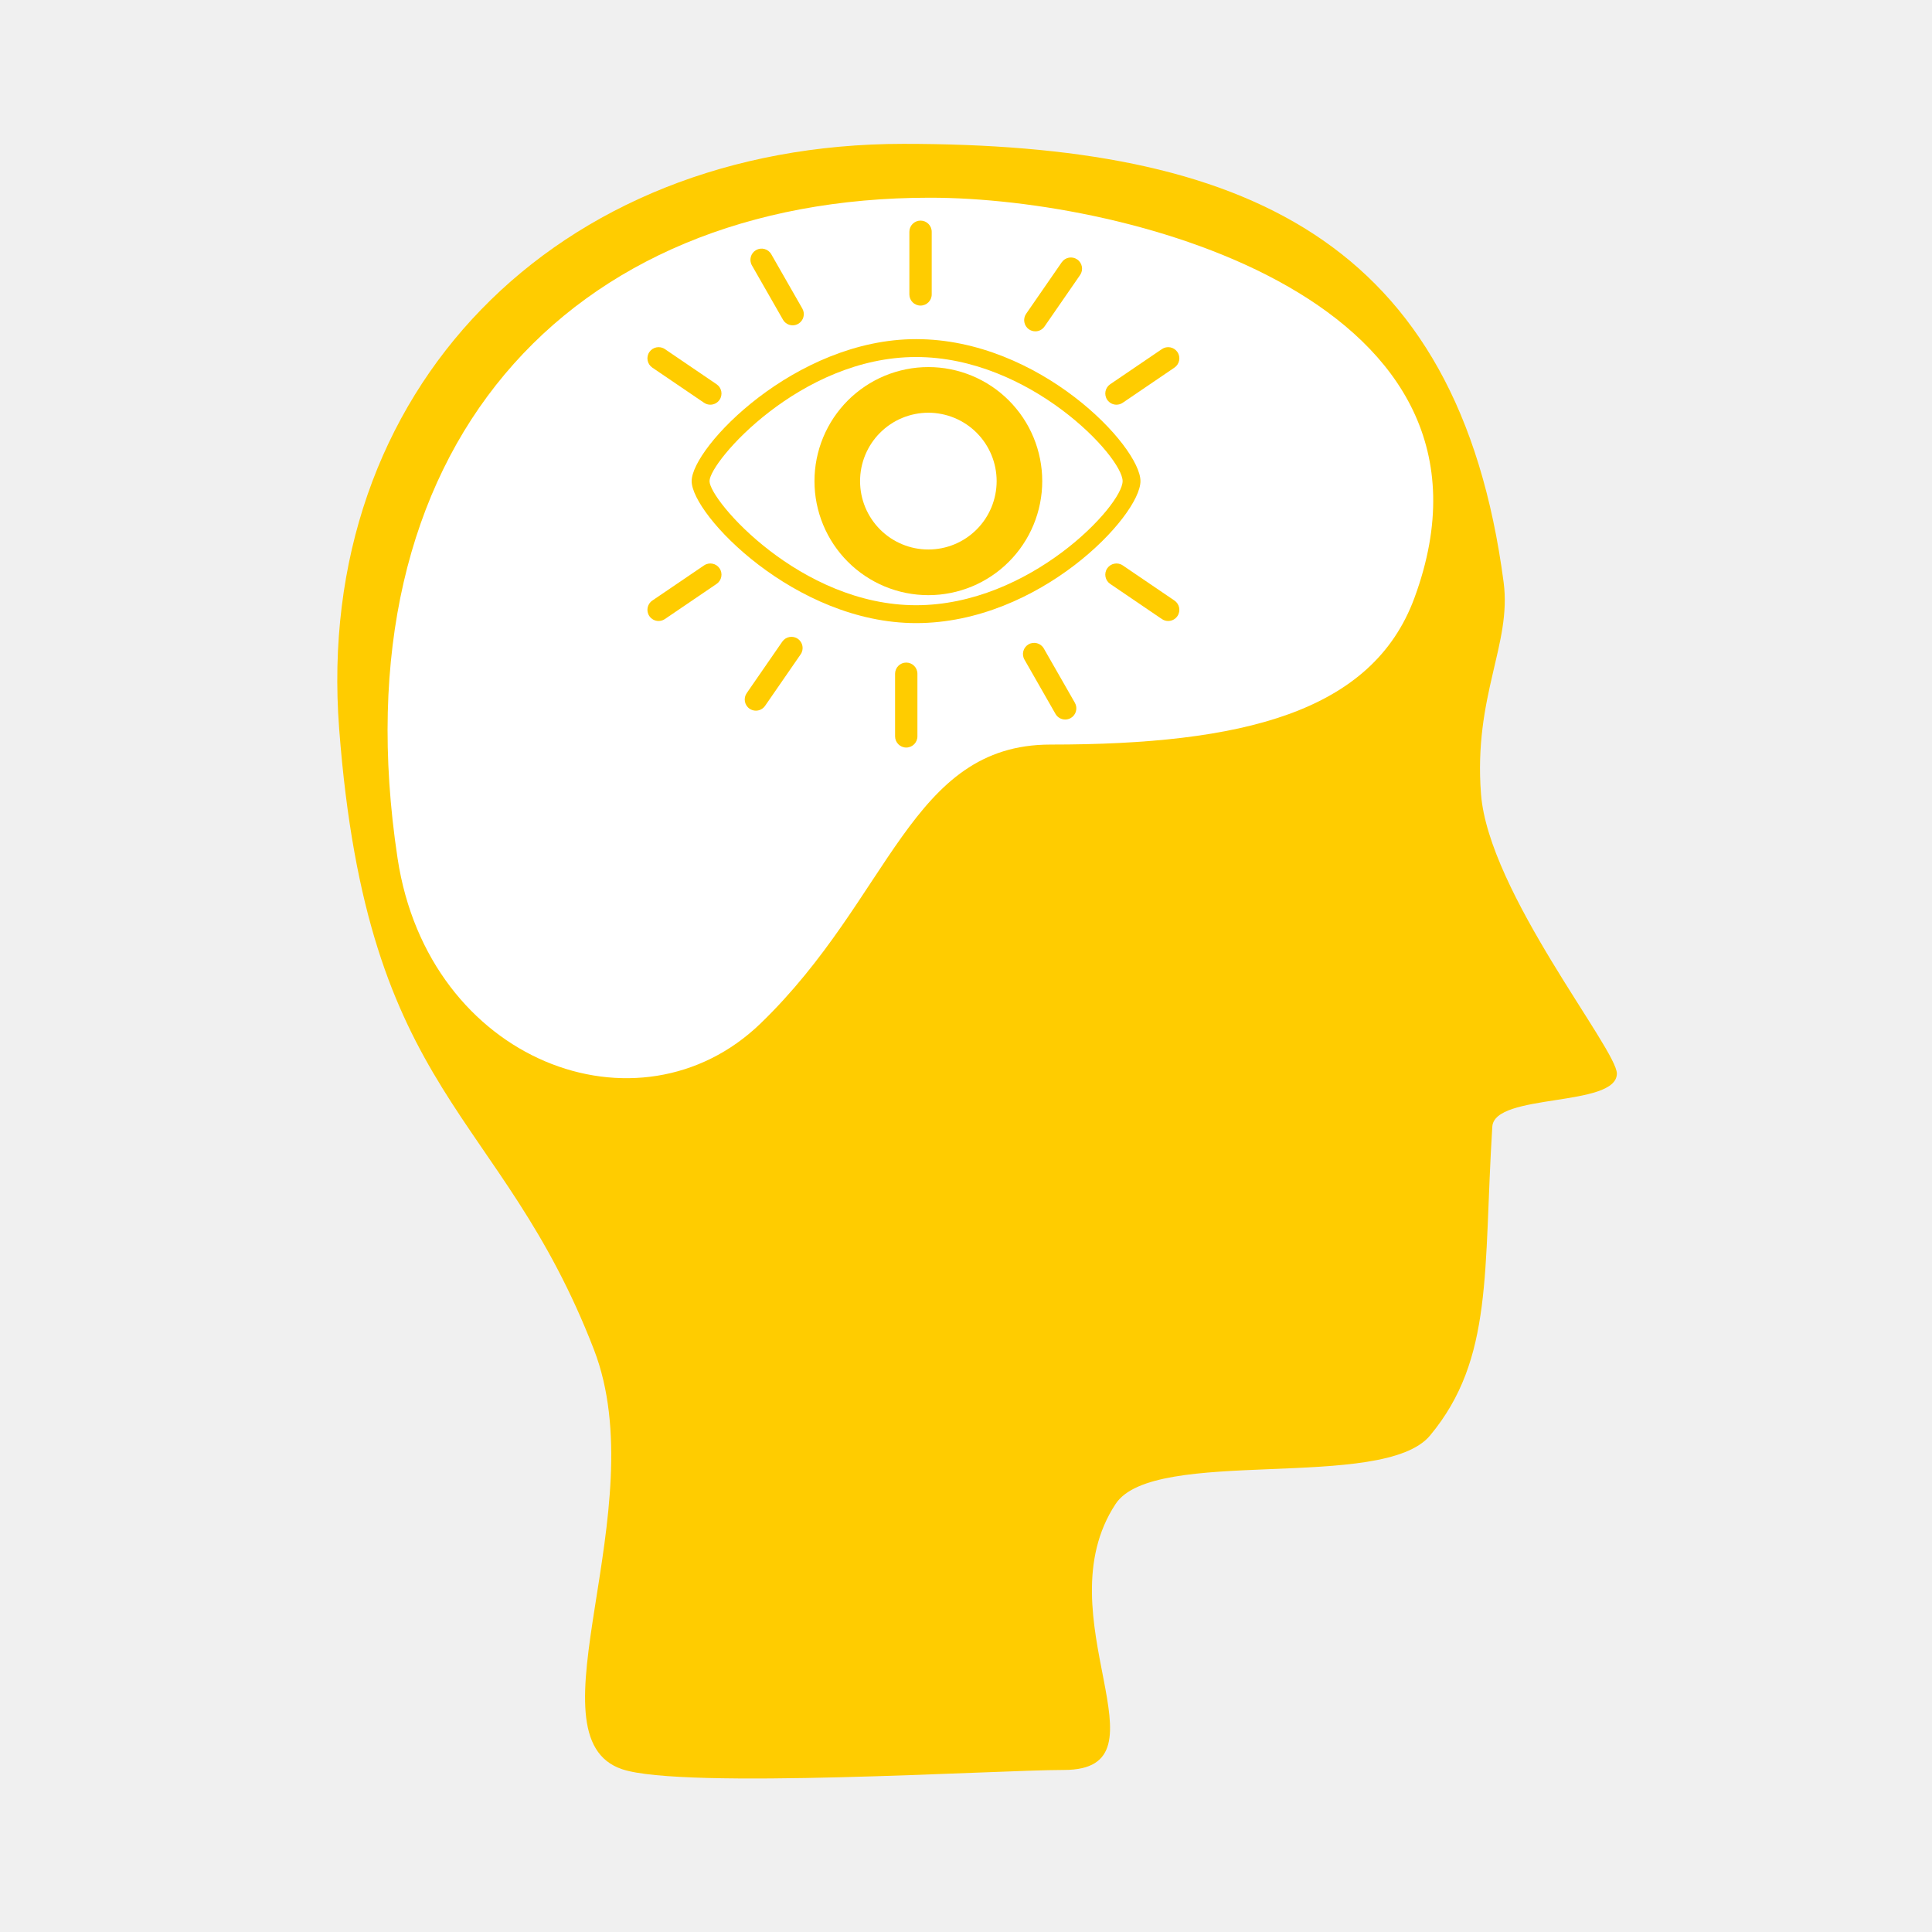
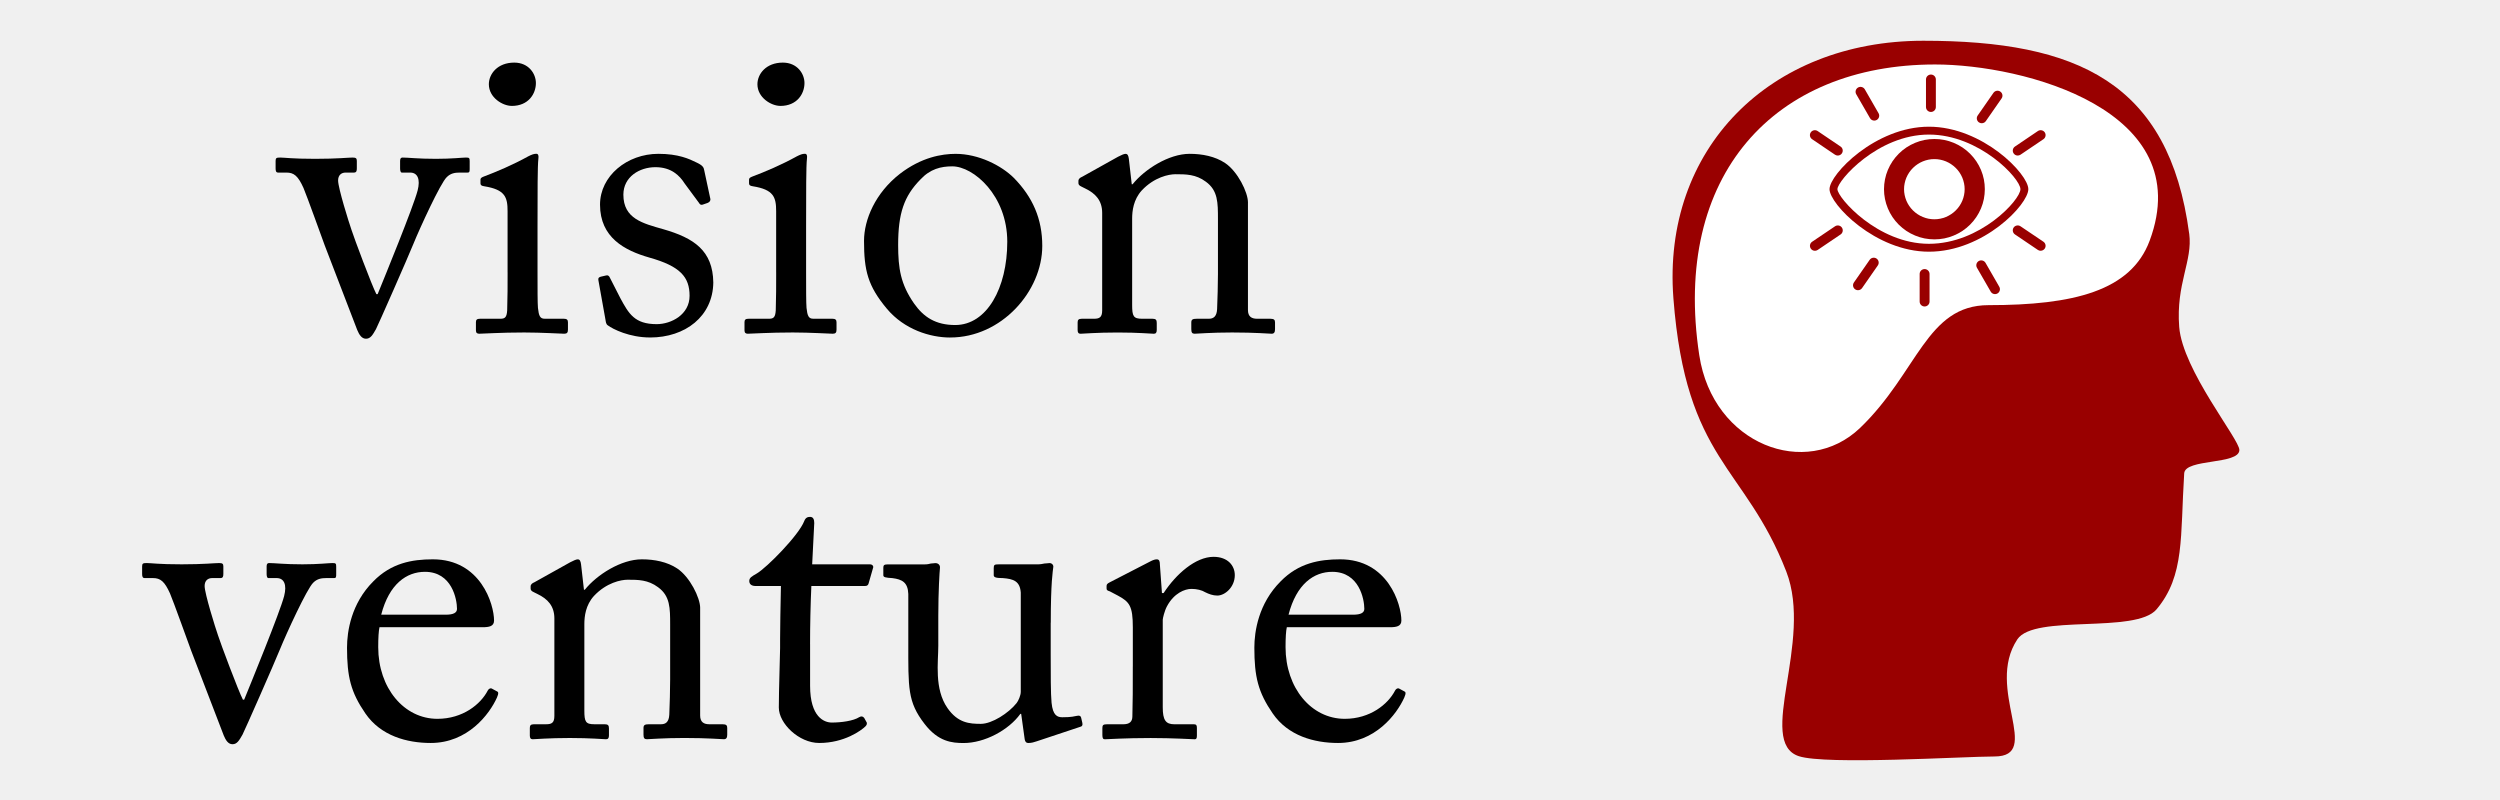
- <svg xmlns="http://www.w3.org/2000/svg" width="500" zoomAndPan="magnify" viewBox="0 0 375 375" height="500" preserveAspectRatio="xMidYMid meet" version="1.0">
+ <svg xmlns="http://www.w3.org/2000/svg" id="a" viewBox="0 0 1000 320">
  <defs>
-     <clipPath id="id1">
-       <path d="M 65 27.871 L 314 27.871 L 314 346 L 65 346 Z M 65 27.871 " clip-rule="nonzero" />
+     <style>.c{fill:none;}.d{fill:#fff;}.e{fill:#900;}.f{clip-path:url(#b);}</style>
+     <clipPath id="b">
+       <rect class="c" x="666.42" y="16.26" width="229.63" height="288.31" />
    </clipPath>
  </defs>
-   <g clip-path="url(#id1)">
-     <path fill="rgb(100%, 79.999%, 0%)" d="M 291.855 113.031 C 293.438 125.051 285.996 135.043 287.461 154.117 C 288.926 173.195 313.914 203.723 313.836 208.41 C 313.727 214.965 290.07 212.117 289.656 218.684 C 287.898 246.586 289.961 263.734 277.578 278.625 C 268.43 289.629 223.977 280.617 216.539 291.914 C 202.215 313.68 227.957 343.547 206.504 343.547 C 193.32 343.547 132.637 347.367 120.781 343.414 C 101.988 337.141 127.223 292.887 115.289 261.973 C 97.145 214.977 71.328 213.551 65.832 141.465 C 60.82 75.707 107.957 27.922 175.363 27.922 C 241.219 27.922 283.062 46.262 291.855 113.031 Z M 291.855 113.031 " fill-opacity="1" fill-rule="nonzero" />
+   <g>
+     <g>
+       <path d="M140.57,91.86c-1-2.83-5.33-16.66-5.33-19.66,0-2.17,1.33-3.17,3-3.17h3.33c1,0,1.16-.66,1.16-1.67v-3c0-1-.33-1.34-1.67-1.34-1.82,0-6.16,.51-14.99,.51-9.33,0-12.15-.51-13.99-.51-1.5,0-1.84,.17-1.84,1.34v3c0,1,.17,1.67,1,1.67h3.33c3,0,4.66,1.33,6.83,6.16,1.17,2.67,8,21.66,8.5,22.99,.5,1.33,12.66,32.98,12.99,33.81,.83,2,1.84,3.5,3.5,3.5,1.82,0,2.66-1.5,4-3.83,.66-1.17,12.99-29.16,14.99-34.15,2.5-6.16,10.82-24.33,13.33-26.66,1.5-1.5,3.17-1.82,5.16-1.82h3.17c.83,0,.83-.51,.83-1.67v-2.84c0-1.33-.16-1.5-1.5-1.5-1.5,0-5.5,.51-12,.51-7.32,0-10.99-.51-13.33-.51-.66,0-1,.34-1,1.34v3c0,.83,.17,1.67,.68,1.67h3.32c3.01,0,4.17,2.66,3.01,7.16-1.67,6.49-13.34,34.99-15.99,41.47h-.51c-1.82-3.49-8.99-22.65-9.99-25.82Z" />
+       <path d="M203.04,109.01c0,5,0,10.16-.17,15.16-.17,2.67-.83,3.33-2.67,3.33h-8.17c-1.16,0-1.66,.34-1.66,1.33v3.33c0,1,.5,1.33,1.33,1.33,1.84,0,8.32-.5,17.99-.5,6.99,0,14.67,.5,15.99,.5,1.16,0,1.5-.5,1.5-1.67v-2.83c0-1-.34-1.5-1.67-1.5h-7.66c-1.84,0-2.33-1.17-2.67-4.34-.17-1.82-.17-7.83-.17-14.33v-18.16c0-13.82,0-24.32,.34-27.15,.17-1.17,0-2-.83-2-1,0-1.84,.34-3.17,1-6.33,3.5-12.66,6.16-17.99,8.17-.83,.33-1.17,.66-1.17,1.16v1.5c0,.66,.34,1,1.5,1.17,8.34,1.33,9.34,4.33,9.34,9.99v24.49Zm1.66-66.64c6.67,0,9.66-4.83,9.66-9.16,0-3.66-2.83-8.17-8.66-8.17-6.66,0-10.16,4.51-10.16,8.66,0,5.34,5.5,8.66,9.16,8.66Z" />
+       <path d="M260,135c14.16,0,25.15-8.49,25.32-21.99-.17-12.83-7.83-17.82-19.99-21.32-8.16-2.33-15.98-4.17-15.98-13.82,0-7.16,6.49-11,12.82-11s9.66,3.33,11.67,6.5l5.67,7.67c.5,.83,.82,.99,1.5,.83l1.99-.68c.83-.33,1.17-.83,1.17-1.5l-2.5-11.66c-.17-1-.51-1.84-3-3-3.01-1.5-7.33-3.5-15.33-3.5-12.49,0-23.33,8.83-23.33,20.33,0,13.16,9.83,18.32,19.67,21.15,12.49,3.49,16.15,7.83,16.15,15.33s-7.33,11.32-13.16,11.32c-8.83,0-11.16-4.17-14.5-10.33l-4.17-8.16c-.33-.83-.83-1.17-1.5-1l-2.16,.5c-.66,.17-1.17,.51-1,1.33l2.84,15.84c.16,.82,.16,1.82,.99,2.33,2,1.5,8.66,4.82,16.83,4.82Z" />
+       <path d="M310.47,109.01c0,5,0,10.16-.17,15.16-.17,2.67-.83,3.33-2.67,3.33h-8.17c-1.16,0-1.66,.34-1.66,1.33v3.33c0,1,.5,1.33,1.33,1.33,1.84,0,8.32-.5,17.99-.5,6.99,0,14.67,.5,15.99,.5,1.16,0,1.5-.5,1.5-1.67v-2.83c0-1-.34-1.5-1.67-1.5h-7.66c-1.84,0-2.33-1.17-2.67-4.34-.17-1.82-.17-7.83-.17-14.33v-18.16c0-13.82,0-24.32,.34-27.15,.17-1.17,0-2-.83-2-1,0-1.84,.34-3.17,1-6.33,3.5-12.66,6.16-17.99,8.17-.83,.33-1.17,.66-1.17,1.16v1.5c0,.66,.34,1,1.5,1.17,8.34,1.33,9.34,4.33,9.34,9.99v24.49Zm1.66-66.64c6.67,0,9.66-4.83,9.66-9.16,0-3.66-2.83-8.17-8.66-8.17-6.66,0-10.16,4.51-10.16,8.66,0,5.34,5.5,8.66,9.16,8.66Z" />
+       <path d="M380.09,135c20.49,0,36.82-18.48,36.82-36.64,0-10.84-3.84-19.5-11.33-27.16-5-5-14.16-9.66-23.33-9.66-5.5,0-13.65,1.34-22.31,8-9.83,7.66-14.33,18.33-14.33,26.82,0,11.83,1.5,18,9.16,27.16,6.99,8.32,17.32,11.49,25.32,11.49Zm2-4.99c-7.84,0-12.66-3.17-16.5-8.66-5.33-7.67-6.33-14-6.33-23.33,0-12.66,2.33-19.49,8.83-26.15,4-4.33,8.34-5.33,12.83-5.33,8.49,0,21.99,11.66,21.99,30.15s-8.16,33.32-20.82,33.32Z" />
+       <path d="M499.19,81.03c0-4.17-4.17-12.5-9.17-15.83-4-2.67-9.16-3.67-14.16-3.67-8.32,0-17.99,6.16-22.82,12.17h-.34l-1.16-10.16c-.17-1.34-.5-2-1.33-2-.68,0-1.67,.51-3.01,1.17l-14.33,8c-.82,.33-1.5,.83-1.5,1.67v.82c0,.51,.17,1,1.34,1.51l1.33,.66c4.17,1.99,6.83,4.83,6.83,9.82v38.98c0,2.84-1.16,3.33-3.32,3.33h-4.83c-1.34,0-1.67,.5-1.67,1.5v3c0,1,.33,1.5,1.16,1.5,1,0,6.33-.5,14.83-.5s13.33,.5,14.49,.5c.83,0,1.17-.5,1.17-1.5v-2.83c0-1.17-.34-1.67-1.67-1.67h-4.17c-3.49,0-4-1-4-5.5v-34.49c0-3.17,.51-7.66,3.83-11.32,5-5.34,10.84-6.5,13.49-6.5,4.17,0,8.17,0,12.17,3,4.83,3.5,4.83,8.34,4.83,14.99v21.99c0,4.34-.17,9.66-.34,14-.16,3-1.5,3.83-3.32,3.83h-4.83c-1.67,0-2.17,.34-2.17,1.5v2.67c0,1.33,.34,1.82,1.34,1.82,1.16,0,6.5-.5,14.99-.5,9.5,0,14.65,.5,15.83,.5,1,0,1.33-.66,1.33-1.82v-2.67c0-1-.33-1.5-1.84-1.5h-5.33c-2.16,0-3.66-.83-3.66-3.5v-42.97Z" />
+     </g>
+     <g>
+       <path d="M87.18,254.06c-1-2.83-5.33-16.66-5.33-19.66,0-2.17,1.33-3.17,3-3.17h3.33c1,0,1.16-.66,1.16-1.67v-3c0-1-.33-1.34-1.67-1.34-1.82,0-6.16,.51-14.99,.51-9.33,0-12.15-.51-13.99-.51-1.5,0-1.84,.17-1.84,1.34v3c0,1,.17,1.67,1,1.67h3.33c3,0,4.66,1.33,6.83,6.16,1.17,2.67,8,21.66,8.5,22.99,.5,1.33,12.66,32.98,12.99,33.81,.83,2,1.84,3.5,3.5,3.5,1.82,0,2.66-1.5,4-3.83,.66-1.17,12.99-29.16,14.99-34.15,2.5-6.16,10.82-24.33,13.33-26.66,1.5-1.5,3.17-1.82,5.16-1.82h3.17c.83,0,.83-.51,.83-1.67v-2.84c0-1.33-.16-1.5-1.5-1.5-1.5,0-5.5,.51-12,.51-7.32,0-10.99-.51-13.33-.51-.66,0-1,.34-1,1.34v3c0,.83,.17,1.67,.68,1.67h3.32c3.01,0,4.17,2.66,3.01,7.16-1.67,6.49-13.34,34.99-15.99,41.47h-.51c-1.82-3.49-8.99-22.65-9.99-25.82Z" />
+       <path d="M192.96,250.89c2.67,0,4.66-.34,4.66-2.67,0-6.5-5.33-24.49-24.49-24.49-8.34,0-16.66,1.5-23.82,8.83-8.83,8.83-10.5,19.99-10.5,26.49,0,11.66,1.5,17.82,7.33,26.31,6.16,9,16.66,11.83,26.15,11.83,14.82,0,23.49-11.49,26.49-18.16,.82-1.82,.5-2.33,0-2.49l-2.17-1.17c-.5-.17-1.16,.17-1.5,.83-2.83,5.5-9.99,11.33-20.15,11.33-13.34,0-23.67-12.33-23.67-28.66,0-3.83,.17-6.5,.51-8h41.15Zm-40.48-5c3.17-12.32,10.16-17.16,17.49-17.16,10.82,0,12.83,10.99,12.83,14.82,0,1.5-1.34,2.33-4.51,2.33h-25.82Z" />
+       <path d="M280.07,243.23c0-4.17-4.17-12.5-9.17-15.83-4-2.67-9.16-3.67-14.16-3.67-8.32,0-17.99,6.16-22.82,12.17h-.34l-1.16-10.16c-.17-1.34-.5-2-1.33-2-.68,0-1.67,.51-3.01,1.17l-14.33,8c-.82,.33-1.5,.83-1.5,1.67v.82c0,.51,.17,1,1.34,1.51l1.33,.66c4.17,1.99,6.83,4.83,6.83,9.82v38.98c0,2.84-1.16,3.33-3.32,3.33h-4.83c-1.34,0-1.67,.5-1.67,1.5v3c0,1,.33,1.5,1.16,1.5,1,0,6.33-.5,14.83-.5s13.33,.5,14.49,.5c.83,0,1.17-.5,1.17-1.5v-2.83c0-1.17-.34-1.67-1.67-1.67h-4.17c-3.49,0-4-1-4-5.5v-34.49c0-3.17,.51-7.66,3.83-11.32,5-5.34,10.84-6.5,13.49-6.5,4.17,0,8.17,0,12.17,3,4.83,3.5,4.83,8.34,4.83,14.99v21.99c0,4.34-.17,9.66-.34,14-.16,3-1.5,3.83-3.32,3.83h-4.83c-1.67,0-2.17,.34-2.17,1.5v2.67c0,1.33,.34,1.82,1.34,1.82,1.16,0,6.5-.5,14.99-.5,9.5,0,14.65,.5,15.83,.5,1,0,1.33-.66,1.33-1.82v-2.67c0-1-.33-1.5-1.84-1.5h-5.33c-2.16,0-3.66-.83-3.66-3.5v-42.97Z" />
+       <path d="M324.03,257.72c0-7.66,.17-15.66,.51-23.32h21.49c.99,0,1.33-.51,1.5-1.34l1.67-5.82c.33-.66-.17-1.5-1.17-1.5h-23.16l.83-16.5c0-1.33-.33-2.49-1.67-2.49-.99,0-1.82,.33-2.33,1.67-2.16,5.65-14.99,18.65-18.99,20.98-1.99,1.17-3,1.67-3,3s1,2,2.5,2h10.16c-.17,6.99-.33,18.16-.33,21.15v3.66c0,2.33-.51,17-.51,23.82,0,6.33,8,14.16,16.16,14.16,9.99,0,16.83-4.99,18.5-6.66,.5-.5,.82-1.17,.33-1.84l-.83-1.5c-.5-.66-1.16-.83-1.99-.33-2.33,1.5-7.16,2.16-10.99,2.16-3.01,0-8.67-2.16-8.67-14.67v-16.66Z" />
+       <path d="M420.31,249.06c0-16.32,.83-20.66,1-22.16,.17-.83-.5-1.67-1.5-1.67-.5,0-1.17,.17-2,.17-.82,.17-1.66,.34-2.83,.34h-15.49c-1.67,0-2,.16-2,1.5v2.83c0,.83,.83,1.17,3.67,1.17,4.16,.33,6.83,1.16,7.15,5.82v39.65c0,1.5-.99,3.67-1.66,4.51-3.17,4-9.83,8.32-14.33,8.32s-9.17-.33-13.34-6.33c-5.33-7.66-3.66-18.33-3.66-24.98v-11.83c0-9.83,.5-17.66,.66-19.16,.17-1.17-.66-2-1.82-2-.51,0-1.17,.17-1.84,.17-.66,.17-1.33,.34-2.33,.34h-14.82c-1.51,0-1.84,.33-1.84,1.33v3c0,.83,.83,1,3.66,1.17,3.83,.5,6.16,1.67,6.33,6.33v19.32c0,18.33-.33,23.82,6.5,32.65,5.5,7.16,10.99,7.66,15.66,7.66,8.34,0,18-5.16,22.66-11.66h.33l1.34,9.66c.16,1.67,.83,1.99,1.5,1.99,1.33,0,2.33-.33,3.32-.66l17.49-5.82c.68-.17,1-.51,.83-1.5l-.5-2.17c-.17-.66-.66-.99-1.99-.66-2,.51-4.51,.51-5.51,.51-1.99,0-3.83-.68-4.33-5.83-.34-3.5-.34-11.66-.34-19.66v-12.33Z" />
+       <path d="M453.12,266.55c0,8.66,0,14.5-.17,19.99,0,2.16-1.17,3.17-3.67,3.17h-6.49c-1.5,0-1.84,.34-1.84,1.5v2.83c0,1.34,.34,1.67,1,1.67,.99,0,8-.5,18.33-.5,8.99,0,16.66,.5,17.65,.5,.66,0,.83-.5,.83-1.5v-3c0-1-.17-1.5-1.16-1.5h-7.83c-3.5,0-4.67-1.67-4.67-6.83v-34.99c0-.51,.68-3.5,1.67-5.34,2.84-5.33,7.16-6.99,9.83-6.99,2.16,0,4.17,.51,5.5,1.34,1.33,.66,3,1.33,4.83,1.33,3,0,6.99-3.33,6.99-8.17,0-3.83-2.83-7.33-8.49-7.33-7.16,0-14.99,6.84-19.99,14.5h-.66l-.83-11.49c0-1-.17-2-1.17-2-.66,0-1.33,.17-2.33,.66l-16.49,8.5c-1,.5-1.33,.83-1.33,1.5v.99c0,.68,.33,.83,1.33,1.17l3.17,1.67c4.66,2.5,6,4.17,6,12.66v15.66Z" />
+       <path d="M555.89,250.89c2.67,0,4.66-.34,4.66-2.67,0-6.5-5.33-24.49-24.49-24.49-8.34,0-16.66,1.5-23.82,8.83-8.83,8.83-10.5,19.99-10.5,26.49,0,11.66,1.5,17.82,7.33,26.31,6.16,9,16.66,11.83,26.15,11.83,14.82,0,23.49-11.49,26.49-18.16,.82-1.82,.5-2.33,0-2.49l-2.17-1.17c-.5-.17-1.16,.17-1.5,.83-2.83,5.5-9.99,11.33-20.15,11.33-13.34,0-23.67-12.33-23.67-28.66,0-3.83,.17-6.5,.51-8h41.15Zm-40.48-5c3.17-12.32,10.16-17.16,17.49-17.16,10.82,0,12.83,10.99,12.83,14.82,0,1.5-1.34,2.33-4.51,2.33h-25.82Z" />
+     </g>
  </g>
-   <path fill="rgb(100%, 100%, 100%)" d="M 274.535 116.066 C 266.336 138.309 241.09 144.52 203.91 144.52 C 176.707 144.52 173.004 174.109 147.645 198.633 C 124.074 221.43 83.152 206.168 77.168 166.594 C 65.137 87.055 110.207 38.375 180.488 38.375 C 219.41 38.375 295.738 58.535 274.535 116.066 Z M 274.535 116.066 " fill-opacity="1" fill-rule="nonzero" />
-   <path fill="rgb(100%, 100%, 100%)" d="M 219.633 93.383 C 219.633 99.016 200.906 119.211 177.809 119.211 C 154.711 119.211 135.988 98.605 135.988 93.383 C 135.988 88.164 154.711 67.559 177.809 67.559 C 200.906 67.559 219.633 87.754 219.633 93.383 Z M 219.633 93.383 " fill-opacity="1" fill-rule="nonzero" />
-   <path fill="rgb(100%, 79.999%, 0%)" d="M 177.809 120.945 C 154.344 120.945 134.25 99.938 134.25 93.383 C 134.25 86.832 154.344 65.824 177.809 65.824 C 201.766 65.824 221.363 86.633 221.363 93.383 C 221.367 100.137 201.766 120.945 177.809 120.945 Z M 177.809 69.297 C 155.332 69.297 137.719 89.645 137.719 93.383 C 137.719 97.125 155.332 117.473 177.809 117.473 C 199.887 117.473 217.898 98.105 217.898 93.383 C 217.898 88.664 199.887 69.297 177.809 69.297 Z M 177.809 69.297 " fill-opacity="1" fill-rule="nonzero" />
-   <path fill="rgb(100%, 79.999%, 0%)" d="M 202.297 93.383 C 202.297 94.109 202.262 94.832 202.191 95.555 C 202.117 96.273 202.012 96.992 201.871 97.703 C 201.73 98.414 201.555 99.117 201.344 99.809 C 201.133 100.504 200.891 101.184 200.613 101.855 C 200.336 102.523 200.027 103.18 199.688 103.82 C 199.344 104.457 198.973 105.078 198.57 105.68 C 198.168 106.285 197.738 106.867 197.277 107.426 C 196.82 107.988 196.332 108.523 195.82 109.035 C 195.309 109.547 194.773 110.035 194.215 110.496 C 193.656 110.953 193.074 111.387 192.473 111.789 C 191.871 112.191 191.25 112.562 190.613 112.906 C 189.973 113.246 189.32 113.559 188.652 113.836 C 187.98 114.113 187.301 114.355 186.609 114.566 C 185.914 114.777 185.215 114.953 184.504 115.094 C 183.793 115.234 183.078 115.34 182.359 115.414 C 181.637 115.484 180.918 115.52 180.191 115.52 C 179.469 115.52 178.746 115.484 178.027 115.414 C 177.305 115.34 176.59 115.234 175.879 115.094 C 175.172 114.953 174.469 114.777 173.777 114.566 C 173.082 114.355 172.402 114.113 171.734 113.836 C 171.066 113.559 170.41 113.246 169.773 112.906 C 169.133 112.562 168.516 112.191 167.914 111.789 C 167.309 111.387 166.73 110.953 166.172 110.496 C 165.609 110.035 165.074 109.547 164.562 109.035 C 164.051 108.523 163.566 107.988 163.105 107.426 C 162.648 106.867 162.215 106.285 161.812 105.68 C 161.41 105.078 161.039 104.457 160.699 103.82 C 160.359 103.18 160.047 102.523 159.77 101.855 C 159.496 101.184 159.25 100.504 159.039 99.809 C 158.832 99.117 158.656 98.414 158.512 97.703 C 158.371 96.992 158.266 96.273 158.195 95.555 C 158.125 94.832 158.09 94.109 158.09 93.383 C 158.09 92.66 158.125 91.938 158.195 91.215 C 158.266 90.492 158.371 89.777 158.512 89.066 C 158.656 88.355 158.832 87.652 159.039 86.957 C 159.25 86.266 159.496 85.582 159.77 84.914 C 160.047 84.242 160.359 83.59 160.699 82.949 C 161.039 82.309 161.41 81.688 161.812 81.086 C 162.215 80.484 162.648 79.902 163.105 79.344 C 163.566 78.781 164.051 78.246 164.562 77.73 C 165.074 77.219 165.609 76.734 166.172 76.273 C 166.73 75.812 167.309 75.383 167.914 74.98 C 168.516 74.578 169.133 74.203 169.773 73.863 C 170.41 73.52 171.066 73.211 171.734 72.934 C 172.402 72.656 173.082 72.414 173.777 72.203 C 174.469 71.992 175.172 71.816 175.879 71.676 C 176.59 71.531 177.305 71.426 178.027 71.355 C 178.746 71.285 179.469 71.25 180.191 71.25 C 180.918 71.25 181.637 71.285 182.359 71.355 C 183.078 71.426 183.793 71.531 184.504 71.676 C 185.215 71.816 185.914 71.992 186.609 72.203 C 187.301 72.414 187.98 72.656 188.652 72.934 C 189.32 73.211 189.973 73.52 190.613 73.863 C 191.25 74.203 191.871 74.578 192.473 74.98 C 193.074 75.383 193.656 75.812 194.215 76.273 C 194.773 76.734 195.309 77.219 195.82 77.73 C 196.332 78.246 196.82 78.781 197.277 79.344 C 197.738 79.902 198.168 80.484 198.57 81.086 C 198.973 81.688 199.344 82.309 199.688 82.949 C 200.027 83.59 200.336 84.242 200.613 84.914 C 200.891 85.582 201.133 86.266 201.344 86.957 C 201.555 87.652 201.73 88.355 201.871 89.066 C 202.012 89.777 202.117 90.492 202.191 91.215 C 202.262 91.938 202.297 92.66 202.297 93.383 Z M 202.297 93.383 " fill-opacity="1" fill-rule="nonzero" />
-   <path fill="rgb(100%, 79.999%, 0%)" d="M 178.676 59.312 C 177.477 59.312 176.508 58.344 176.508 57.145 L 176.508 44.992 C 176.508 43.793 177.477 42.82 178.676 42.82 C 179.871 42.82 180.844 43.793 180.844 44.992 L 180.844 57.145 C 180.844 58.344 179.871 59.312 178.676 59.312 Z M 178.676 59.312 " fill-opacity="1" fill-rule="nonzero" />
-   <path fill="rgb(100%, 79.999%, 0%)" d="M 200.953 64.312 C 200.527 64.312 200.098 64.184 199.723 63.926 C 198.738 63.242 198.492 61.891 199.172 60.906 L 206.078 50.914 C 206.762 49.926 208.109 49.68 209.094 50.363 C 210.078 51.047 210.324 52.398 209.645 53.383 L 202.738 63.375 C 202.316 63.984 201.641 64.312 200.953 64.312 Z M 200.953 64.312 " fill-opacity="1" fill-rule="nonzero" />
-   <path fill="rgb(100%, 79.999%, 0%)" d="M 216.703 78.551 C 216.012 78.551 215.328 78.215 214.91 77.598 C 214.238 76.605 214.496 75.258 215.484 74.582 L 225.527 67.758 C 226.516 67.086 227.867 67.344 228.539 68.336 C 229.211 69.328 228.949 70.676 227.961 71.352 L 217.922 78.176 C 217.547 78.43 217.125 78.551 216.703 78.551 Z M 216.703 78.551 " fill-opacity="1" fill-rule="nonzero" />
-   <path fill="rgb(100%, 79.999%, 0%)" d="M 153.855 63.145 C 153.105 63.145 152.375 62.75 151.973 62.051 L 145.945 51.508 C 145.348 50.465 145.711 49.141 146.746 48.543 C 147.785 47.949 149.109 48.309 149.703 49.348 L 155.734 59.895 C 156.328 60.934 155.969 62.258 154.93 62.855 C 154.59 63.051 154.223 63.145 153.855 63.145 Z M 153.855 63.145 " fill-opacity="1" fill-rule="nonzero" />
-   <path fill="rgb(100%, 79.999%, 0%)" d="M 137.871 78.551 C 137.453 78.551 137.031 78.43 136.656 78.176 L 126.613 71.352 C 125.625 70.676 125.367 69.328 126.039 68.336 C 126.711 67.344 128.059 67.086 129.051 67.758 L 139.09 74.582 C 140.082 75.258 140.34 76.605 139.668 77.598 C 139.25 78.215 138.566 78.551 137.871 78.551 Z M 137.871 78.551 " fill-opacity="1" fill-rule="nonzero" />
-   <path fill="rgb(100%, 79.999%, 0%)" d="M 175.902 145.098 C 174.703 145.098 173.734 144.125 173.734 142.926 L 173.734 130.773 C 173.734 129.578 174.703 128.605 175.902 128.605 C 177.098 128.605 178.07 129.578 178.07 130.773 L 178.07 142.926 C 178.07 144.125 177.098 145.098 175.902 145.098 Z M 175.902 145.098 " fill-opacity="1" fill-rule="nonzero" />
-   <path fill="rgb(100%, 79.999%, 0%)" d="M 146.715 137.941 C 146.289 137.941 145.859 137.812 145.484 137.555 C 144.5 136.871 144.254 135.52 144.938 134.535 L 151.84 124.543 C 152.52 123.559 153.871 123.312 154.855 123.992 C 155.84 124.676 156.086 126.027 155.402 127.012 L 148.5 137.004 C 148.078 137.613 147.402 137.941 146.715 137.941 Z M 146.715 137.941 " fill-opacity="1" fill-rule="nonzero" />
-   <path fill="rgb(100%, 79.999%, 0%)" d="M 127.836 120.535 C 127.141 120.535 126.457 120.199 126.039 119.582 C 125.367 118.59 125.625 117.238 126.617 116.566 L 136.66 109.742 C 137.648 109.074 138.996 109.328 139.668 110.32 C 140.34 111.312 140.082 112.664 139.09 113.336 L 129.051 120.16 C 128.676 120.41 128.254 120.535 127.836 120.535 Z M 127.836 120.535 " fill-opacity="1" fill-rule="nonzero" />
-   <path fill="rgb(100%, 79.999%, 0%)" d="M 206.754 139.66 C 206.004 139.66 205.273 139.27 204.871 138.57 L 198.844 128.023 C 198.246 126.984 198.609 125.66 199.645 125.062 C 200.684 124.469 202.008 124.828 202.602 125.867 L 208.633 136.41 C 209.227 137.453 208.867 138.777 207.828 139.375 C 207.488 139.566 207.121 139.66 206.754 139.66 Z M 206.754 139.66 " fill-opacity="1" fill-rule="nonzero" />
-   <path fill="rgb(100%, 79.999%, 0%)" d="M 226.742 120.535 C 226.324 120.535 225.902 120.41 225.527 120.16 L 215.488 113.336 C 214.496 112.664 214.238 111.312 214.91 110.32 C 215.586 109.332 216.934 109.074 217.922 109.742 L 227.961 116.566 C 228.953 117.242 229.211 118.59 228.539 119.582 C 228.117 120.199 227.438 120.535 226.742 120.535 Z M 226.742 120.535 " fill-opacity="1" fill-rule="nonzero" />
-   <path fill="rgb(100%, 100%, 100%)" d="M 193.449 93.383 C 193.449 94.254 193.363 95.117 193.191 95.973 C 193.023 96.828 192.77 97.66 192.438 98.465 C 192.105 99.27 191.695 100.035 191.215 100.758 C 190.73 101.484 190.18 102.152 189.566 102.77 C 188.949 103.387 188.281 103.938 187.555 104.422 C 186.832 104.906 186.07 105.312 185.266 105.648 C 184.461 105.98 183.633 106.234 182.777 106.402 C 181.926 106.574 181.062 106.656 180.191 106.656 C 179.32 106.656 178.461 106.574 177.605 106.402 C 176.754 106.234 175.926 105.98 175.121 105.648 C 174.316 105.312 173.551 104.906 172.828 104.422 C 172.105 103.938 171.434 103.387 170.82 102.77 C 170.203 102.152 169.656 101.484 169.172 100.758 C 168.688 100.035 168.281 99.27 167.945 98.465 C 167.613 97.66 167.363 96.828 167.191 95.973 C 167.023 95.117 166.938 94.254 166.938 93.383 C 166.938 92.512 167.023 91.648 167.191 90.793 C 167.363 89.941 167.613 89.109 167.945 88.305 C 168.281 87.5 168.688 86.734 169.172 86.008 C 169.656 85.285 170.203 84.613 170.82 84 C 171.434 83.383 172.105 82.832 172.828 82.348 C 173.551 81.863 174.316 81.453 175.121 81.121 C 175.926 80.789 176.754 80.535 177.605 80.367 C 178.461 80.195 179.32 80.109 180.191 80.109 C 181.062 80.109 181.926 80.195 182.777 80.367 C 183.633 80.535 184.461 80.789 185.266 81.121 C 186.07 81.453 186.832 81.863 187.555 82.348 C 188.281 82.832 188.949 83.383 189.566 84 C 190.18 84.613 190.73 85.285 191.215 86.008 C 191.695 86.734 192.105 87.5 192.438 88.305 C 192.77 89.109 193.023 89.941 193.191 90.793 C 193.363 91.648 193.449 92.512 193.449 93.383 Z M 193.449 93.383 " fill-opacity="1" fill-rule="nonzero" />
+   <g>
+     <g class="f">
+       <path class="e" d="M875.69,93.5c1.44,10.89-5.35,19.96-4.01,37.26s24.15,45,24.07,49.25c-.09,5.95-21.68,3.36-22.07,9.32-1.61,25.31,.28,40.87-11.03,54.37-8.35,9.98-48.93,1.81-55.72,12.05-13.08,19.75,10.43,46.84-9.16,46.84-12.04,0-67.43,3.47-78.25-.12-17.16-5.69,5.88-45.83-5.01-73.87-16.57-42.62-40.13-43.92-45.15-109.31-4.58-59.64,38.46-102.99,99.98-102.99s98.32,16.64,106.34,77.2Z" />
+     </g>
+     <path class="d" d="M859.87,96.25c-7.48,20.17-30.53,25.81-64.46,25.81-24.84,0-28.22,26.84-51.36,49.09-21.51,20.67-58.88,6.83-64.34-29.06-10.98-72.15,30.16-116.3,94.32-116.3,35.53,0,105.21,18.28,85.84,70.47Z" />
+     <path class="d" d="M809.76,75.67c0,5.11-17.1,23.43-38.18,23.43s-38.17-18.69-38.17-23.43,17.1-23.42,38.17-23.42,38.18,18.32,38.18,23.42Z" />
+     <path class="e" d="M771.57,100.68c-21.41,0-39.76-19.06-39.76-25.01s18.35-24.99,39.76-24.99,39.76,18.88,39.76,24.99-17.89,25.01-39.76,25.01Zm0-46.85c-20.51,0-36.6,18.45-36.6,21.84s16.08,21.85,36.6,21.85,36.6-17.56,36.6-21.85-16.43-21.84-36.6-21.84Z" />
+     <path class="e" d="M793.93,75.67c0,1.33-.14,2.62-.38,3.92-.26,1.3-.64,2.55-1.15,3.77-.51,1.22-1.14,2.37-1.87,3.47-.73,1.09-1.58,2.11-2.51,3.04s-1.95,1.76-3.05,2.5c-1.1,.73-2.26,1.34-3.49,1.85s-2.49,.89-3.78,1.15c-1.3,.25-2.61,.38-3.93,.38s-2.64-.14-3.94-.38c-1.3-.26-2.56-.64-3.78-1.15s-2.39-1.12-3.49-1.85c-1.09-.74-2.12-1.57-3.05-2.5s-1.77-1.95-2.51-3.04c-.73-1.1-1.35-2.25-1.86-3.47-.51-1.23-.89-2.48-1.15-3.77s-.39-2.59-.39-3.92,.14-2.61,.39-3.91,.64-2.56,1.15-3.77,1.13-2.37,1.86-3.47c.74-1.09,1.58-2.11,2.51-3.04s1.96-1.77,3.05-2.5c1.1-.73,2.26-1.34,3.49-1.85s2.49-.89,3.78-1.15c1.31-.26,2.61-.38,3.94-.38s2.64,.12,3.93,.38,2.56,.64,3.78,1.15,2.39,1.12,3.49,1.85,2.12,1.57,3.05,2.5,1.78,1.95,2.51,3.04c.73,1.1,1.36,2.25,1.87,3.47s.89,2.48,1.15,3.77c.25,1.3,.38,2.59,.38,3.91Z" />
+     <path class="e" d="M772.37,44.78c-1.09,0-1.98-.88-1.98-1.97v-11.02c0-1.09,.89-1.97,1.98-1.97s1.97,.88,1.97,1.97v11.02c0,1.09-.88,1.97-1.97,1.97Z" />
+     <path class="e" d="M792.7,49.3c-.38,0-.78-.11-1.13-.35-.89-.62-1.12-1.85-.5-2.74l6.31-9.07c.62-.89,1.85-1.12,2.75-.5s1.13,1.85,.5,2.74l-6.3,9.07c-.38,.55-1,.84-1.63,.84Z" />
+     <path class="e" d="M807.09,62.22c-.64,0-1.26-.3-1.64-.87-.61-.9-.37-2.12,.53-2.73l9.17-6.2c.9-.61,2.13-.38,2.75,.52,.61,.9,.37,2.13-.53,2.74l-9.17,6.2c-.34,.23-.72,.34-1.1,.34Z" />
+     <path class="e" d="M749.71,48.24c-.69,0-1.35-.35-1.71-.99l-5.51-9.56c-.54-.95-.21-2.14,.73-2.68s2.16-.21,2.7,.72l5.5,9.57c.55,.93,.21,2.14-.73,2.68-.3,.18-.64,.26-.98,.26Z" />
+     <path class="e" d="M735.12,62.22c-.38,0-.77-.11-1.12-.34l-9.16-6.2c-.91-.61-1.15-1.84-.53-2.74,.61-.89,1.85-1.13,2.75-.52l9.17,6.2c.9,.61,1.14,1.82,.52,2.73-.38,.56-1,.87-1.63,.87Z" />
+     <path class="e" d="M769.84,122.59c-1.09,0-1.98-.88-1.98-1.97v-11.03c0-1.08,.89-1.96,1.98-1.96s1.98,.88,1.98,1.96v11.03c0,1.09-.89,1.97-1.98,1.97Z" />
+     <path class="e" d="M743.2,116.09c-.39,0-.79-.11-1.13-.35-.9-.62-1.13-1.85-.51-2.74l6.31-9.07c.62-.89,1.85-1.12,2.75-.5s1.13,1.85,.51,2.74l-6.31,9.07c-.38,.55-1,.84-1.62,.84Z" />
+     <path class="e" d="M725.95,100.31c-.63,0-1.25-.3-1.63-.87-.61-.9-.38-2.13,.53-2.74l9.16-6.18c.91-.61,2.14-.38,2.75,.52,.62,.9,.38,2.13-.52,2.74l-9.17,6.2c-.34,.23-.73,.34-1.12,.34Z" />
+     <path class="e" d="M798,117.65c-.69,0-1.35-.36-1.71-.99l-5.51-9.56c-.54-.95-.21-2.15,.73-2.69s2.16-.2,2.7,.73l5.5,9.56c.55,.95,.21,2.15-.73,2.69-.3,.17-.64,.26-.98,.26Z" />
+     <path class="e" d="M816.25,100.31c-.38,0-.77-.11-1.1-.34l-9.17-6.2c-.9-.61-1.14-1.84-.53-2.74,.62-.89,1.85-1.13,2.75-.52l9.17,6.18c.9,.62,1.14,1.84,.53,2.74-.38,.56-1.01,.87-1.64,.87Z" />
+     <path class="d" d="M785.86,75.67c0,.8-.08,1.58-.24,2.35s-.38,1.53-.69,2.26c-.3,.72-.68,1.42-1.12,2.07-.44,.66-.95,1.27-1.51,1.82-.56,.56-1.17,1.06-1.84,1.5-.65,.44-1.35,.81-2.08,1.12s-1.5,.53-2.28,.69-1.57,.23-2.35,.23-1.59-.07-2.37-.23-1.53-.38-2.26-.69c-.74-.3-1.44-.68-2.1-1.12-.66-.44-1.27-.93-1.84-1.5-.56-.55-1.06-1.16-1.51-1.82-.44-.65-.81-1.35-1.12-2.07-.3-.73-.53-1.49-.69-2.26s-.24-1.55-.24-2.35,.08-1.57,.24-2.34,.38-1.53,.69-2.26c.3-.72,.68-1.42,1.12-2.07,.45-.66,.95-1.27,1.51-1.82,.56-.56,1.17-1.06,1.84-1.5,.65-.44,1.35-.81,2.1-1.12,.73-.3,1.49-.53,2.26-.69s1.57-.23,2.37-.23,1.58,.07,2.35,.23,1.54,.38,2.28,.69,1.43,.68,2.08,1.12c.66,.44,1.27,.93,1.84,1.5,.56,.55,1.07,1.16,1.51,1.82,.44,.65,.81,1.35,1.12,2.07,.3,.73,.53,1.49,.69,2.26s.24,1.55,.24,2.34Z" />
+   </g>
</svg>
